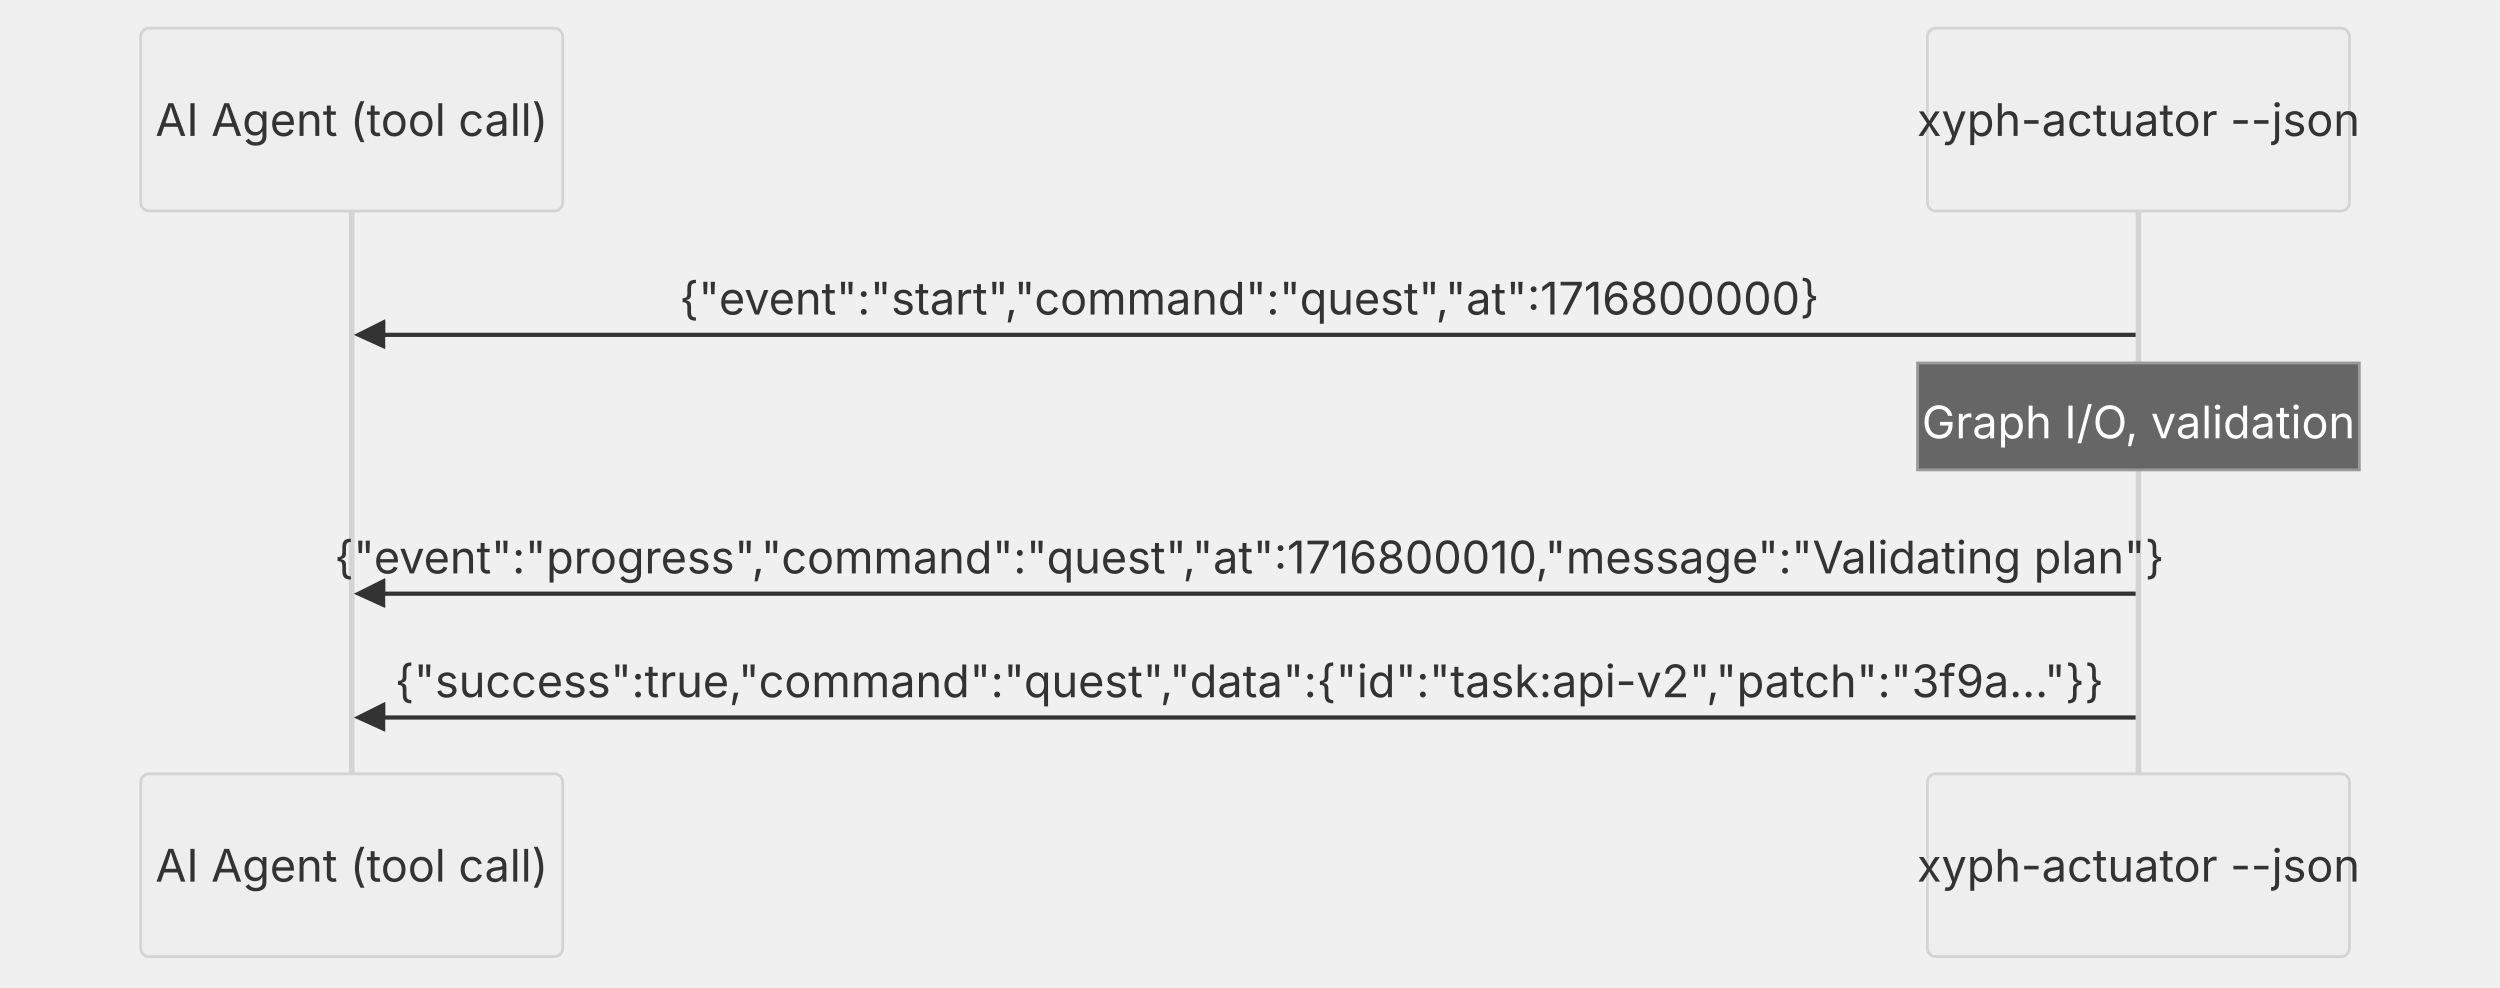
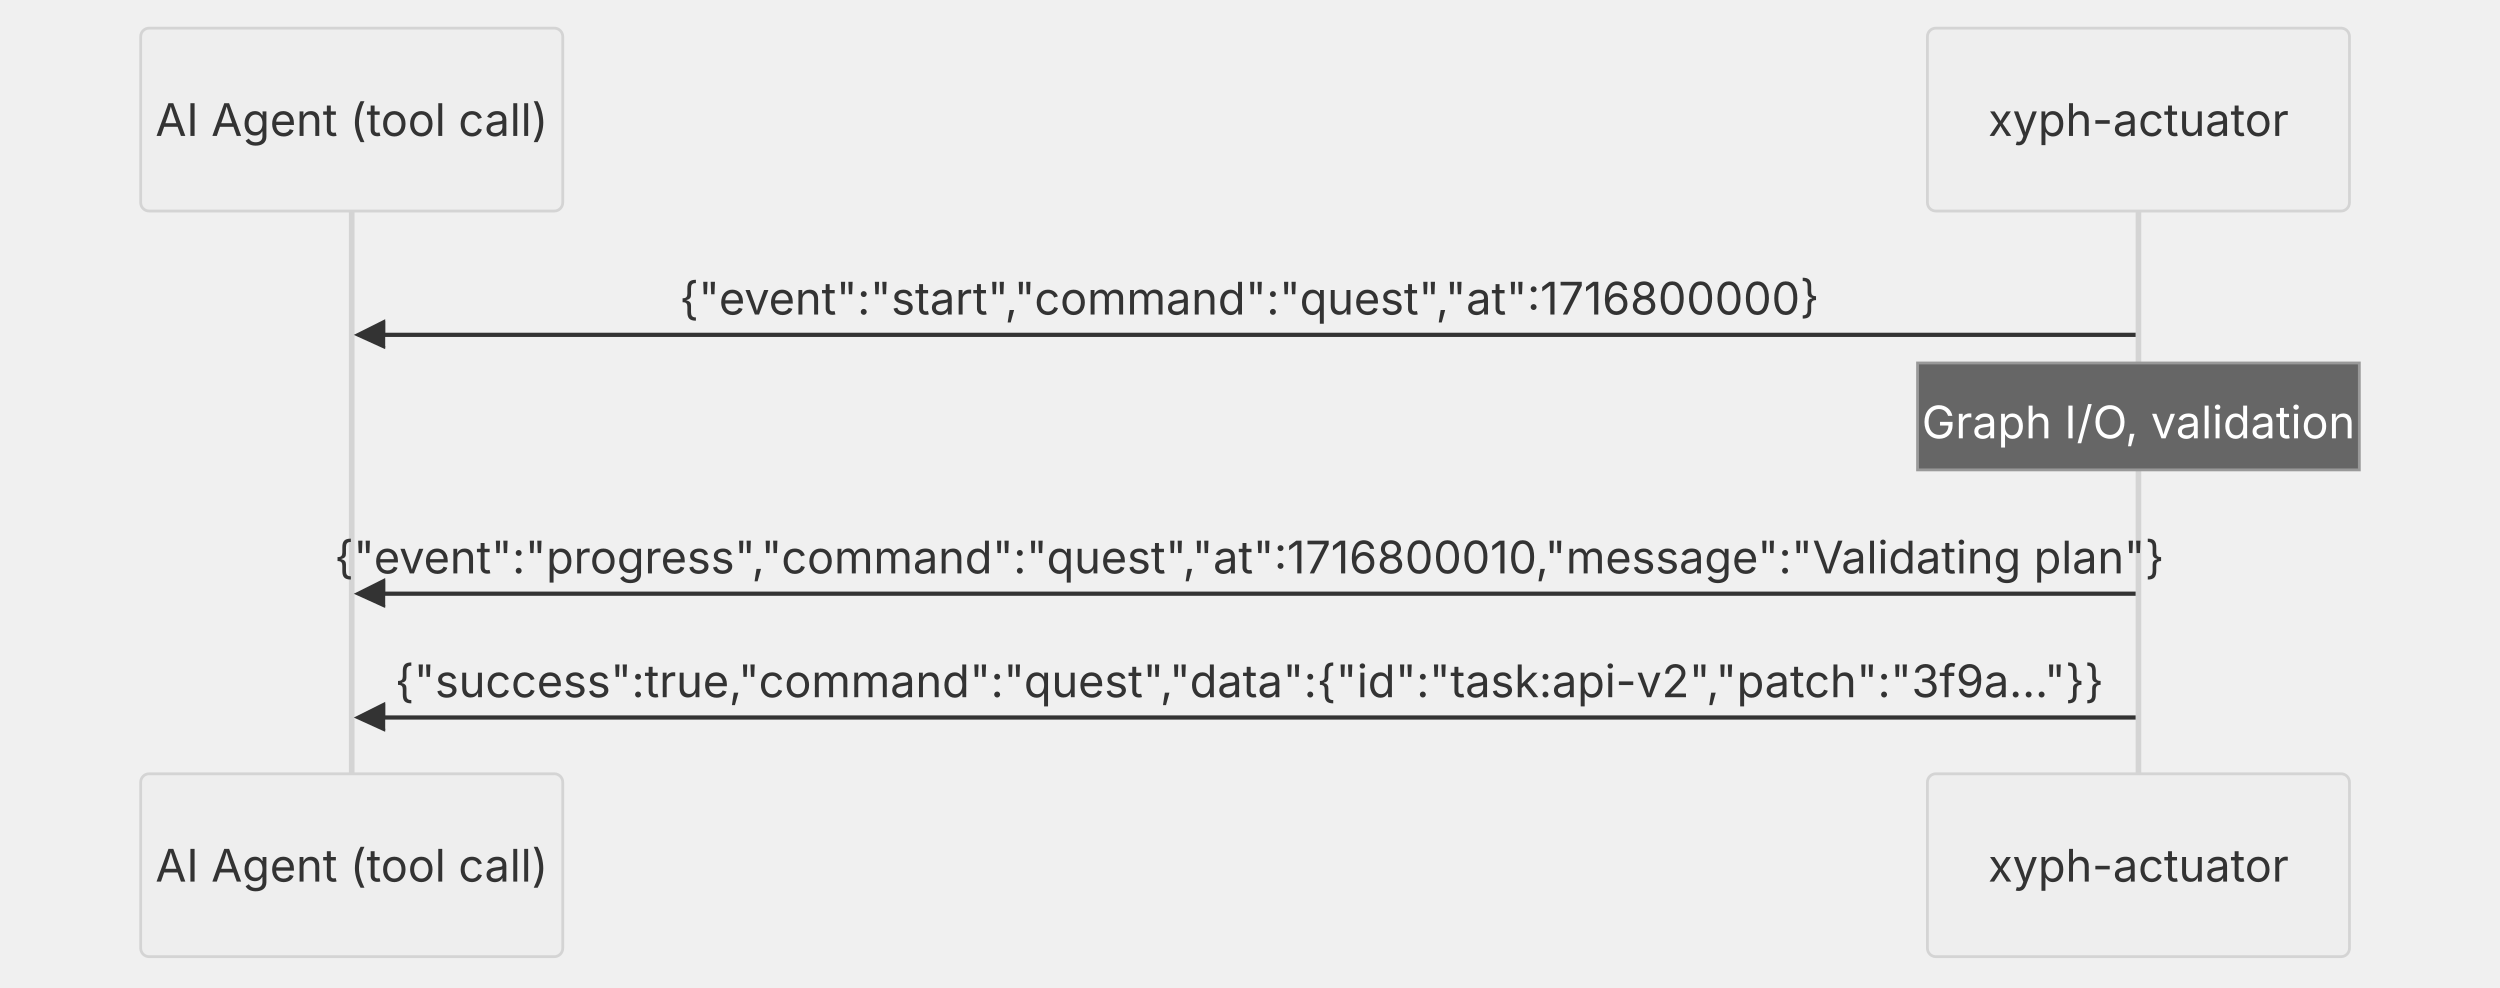
<svg xmlns="http://www.w3.org/2000/svg" id="my-svg" width="100%" style="max-width: 888.5px; background-color: transparent;" viewBox="-50 -10 888.5 351" role="graphics-document document" aria-roledescription="sequence">
  <g>
    <rect x="635" y="265" fill="#eaeaea" stroke="#666" width="150" height="65" name="XYPH" rx="3" ry="3" class="actor actor-bottom" />
    <text x="710" y="297.5" dominant-baseline="central" alignment-baseline="central" class="actor actor-box" style="text-anchor: middle; font-size: 16px; font-weight: 400;">
-       <tspan x="710" dy="0">xyph-actuator --json</tspan>
+       <tspan x="710" dy="0">xyph-actuator</tspan>
    </text>
  </g>
  <g>
    <rect x="0" y="265" fill="#eaeaea" stroke="#666" width="150" height="65" name="AGENT" rx="3" ry="3" class="actor actor-bottom" />
    <text x="75" y="297.5" dominant-baseline="central" alignment-baseline="central" class="actor actor-box" style="text-anchor: middle; font-size: 16px; font-weight: 400;">
      <tspan x="75" dy="0">AI Agent (tool call)</tspan>
    </text>
  </g>
  <g>
    <line id="actor1" x1="710" y1="65" x2="710" y2="265" class="actor-line 200" stroke-width="0.5px" stroke="#999" name="XYPH" data-et="life-line" data-id="XYPH" />
    <g id="root-1" data-et="participant" data-type="participant" data-id="XYPH">
      <rect x="635" y="0" fill="#eaeaea" stroke="#666" width="150" height="65" name="XYPH" rx="3" ry="3" class="actor actor-top" />
      <text x="710" y="32.5" dominant-baseline="central" alignment-baseline="central" class="actor actor-box" style="text-anchor: middle; font-size: 16px; font-weight: 400;">
-         <tspan x="710" dy="0">xyph-actuator --json</tspan>
+         <tspan x="710" dy="0">xyph-actuator</tspan>
      </text>
    </g>
  </g>
  <g>
    <line id="actor0" x1="75" y1="65" x2="75" y2="265" class="actor-line 200" stroke-width="0.5px" stroke="#999" name="AGENT" data-et="life-line" data-id="AGENT" />
    <g id="root-0" data-et="participant" data-type="participant" data-id="AGENT">
      <rect x="0" y="0" fill="#eaeaea" stroke="#666" width="150" height="65" name="AGENT" rx="3" ry="3" class="actor actor-top" />
      <text x="75" y="32.5" dominant-baseline="central" alignment-baseline="central" class="actor actor-box" style="text-anchor: middle; font-size: 16px; font-weight: 400;">
        <tspan x="75" dy="0">AI Agent (tool call)</tspan>
      </text>
    </g>
  </g>
  <style>#my-svg{font-family:system-ui,-apple-system,sans-serif;font-size:14px;fill:#000000;}@keyframes edge-animation-frame{from{stroke-dashoffset:0;}}@keyframes dash{to{stroke-dashoffset:0;}}#my-svg .edge-animation-slow{stroke-dasharray:9,5!important;stroke-dashoffset:900;animation:dash 50s linear infinite;stroke-linecap:round;}#my-svg .edge-animation-fast{stroke-dasharray:9,5!important;stroke-dashoffset:900;animation:dash 20s linear infinite;stroke-linecap:round;}#my-svg .error-icon{fill:#552222;}#my-svg .error-text{fill:#552222;stroke:#552222;}#my-svg .edge-thickness-normal{stroke-width:1px;}#my-svg .edge-thickness-thick{stroke-width:3.5px;}#my-svg .edge-pattern-solid{stroke-dasharray:0;}#my-svg .edge-thickness-invisible{stroke-width:0;fill:none;}#my-svg .edge-pattern-dashed{stroke-dasharray:3;}#my-svg .edge-pattern-dotted{stroke-dasharray:2;}#my-svg .marker{fill:#666;stroke:#666;}#my-svg .marker.cross{stroke:#666;}#my-svg svg{font-family:system-ui,-apple-system,sans-serif;font-size:14px;}#my-svg p{margin:0;}#my-svg .actor{stroke:hsl(0, 0%, 83%);fill:#eee;stroke-width:1;}#my-svg rect.actor.outer-path[data-look="neo"]{filter:drop-shadow( 1px 2px 2px rgba(185,185,185,1));}#my-svg rect.note[data-look="neo"]{stroke:#999;fill:#666;filter:drop-shadow( 1px 2px 2px rgba(185,185,185,1));}#my-svg text.actor&gt;tspan{fill:#333;stroke:none;}#my-svg .actor-line{stroke:hsl(0, 0%, 83%);}#my-svg .innerArc{stroke-width:1.5;stroke-dasharray:none;}#my-svg .messageLine0{stroke-width:1.5;stroke-dasharray:none;stroke:#333;}#my-svg .messageLine1{stroke-width:1.5;stroke-dasharray:2,2;stroke:#333;}#my-svg [id$="-arrowhead"] path{fill:#333;stroke:#333;}#my-svg .sequenceNumber{fill:white;}#my-svg [id$="-sequencenumber"]{fill:#333;}#my-svg [id$="-crosshead"] path{fill:#333;stroke:#333;}#my-svg .messageText{fill:#333;stroke:none;}#my-svg .labelBox{stroke:hsl(0, 0%, 83%);fill:#eee;filter:none;}#my-svg .labelText,#my-svg .labelText&gt;tspan{fill:#333;stroke:none;}#my-svg .loopText,#my-svg .loopText&gt;tspan{fill:#333;stroke:none;}#my-svg .sectionTitle,#my-svg .sectionTitle&gt;tspan{fill:#333;stroke:none;}#my-svg .loopLine{stroke-width:2px;stroke-dasharray:2,2;stroke:hsl(0, 0%, 83%);fill:hsl(0, 0%, 83%);}#my-svg .note{stroke:#999;fill:#666;}#my-svg .noteText,#my-svg .noteText&gt;tspan{fill:#fff;stroke:none;font-weight:normal;}#my-svg .activation0{fill:#f4f4f4;stroke:#666;}#my-svg .activation1{fill:#f4f4f4;stroke:#666;}#my-svg .activation2{fill:#f4f4f4;stroke:#666;}#my-svg .actorPopupMenu{position:absolute;}#my-svg .actorPopupMenuPanel{position:absolute;fill:#eee;box-shadow:0px 8px 16px 0px rgba(0,0,0,0.2);filter:drop-shadow(3px 5px 2px rgb(0 0 0 / 0.4));}#my-svg .actor-man circle,#my-svg line{fill:#eee;stroke-width:2px;}#my-svg g rect.rect{filter:drop-shadow( 1px 2px 2px rgba(185,185,185,1));stroke:#999;}#my-svg .node .neo-node{stroke:#999;}#my-svg [data-look="neo"].node rect,#my-svg [data-look="neo"].cluster rect,#my-svg [data-look="neo"].node polygon{stroke:url(#my-svg-gradient);filter:drop-shadow( 1px 2px 2px rgba(185,185,185,1));}#my-svg [data-look="neo"].node path{stroke:url(#my-svg-gradient);stroke-width:1px;}#my-svg [data-look="neo"].node .outer-path{filter:drop-shadow( 1px 2px 2px rgba(185,185,185,1));}#my-svg [data-look="neo"].node .neo-line path{stroke:#999;filter:none;}#my-svg [data-look="neo"].node circle{stroke:url(#my-svg-gradient);filter:drop-shadow( 1px 2px 2px rgba(185,185,185,1));}#my-svg [data-look="neo"].node circle .state-start{fill:#000000;}#my-svg [data-look="neo"].icon-shape .icon{fill:url(#my-svg-gradient);filter:drop-shadow( 1px 2px 2px rgba(185,185,185,1));}#my-svg [data-look="neo"].icon-shape .icon-neo path{stroke:url(#my-svg-gradient);filter:drop-shadow( 1px 2px 2px rgba(185,185,185,1));}#my-svg :root{--mermaid-font-family:"trebuchet ms",verdana,arial,sans-serif;}</style>
  <g />
  <defs>
    <symbol id="my-svg-computer" width="24" height="24">
      <path transform="scale(.5)" d="M2 2v13h20v-13h-20zm18 11h-16v-9h16v9zm-10.228 6l.466-1h3.524l.467 1h-4.457zm14.228 3h-24l2-6h2.104l-1.33 4h18.45l-1.297-4h2.073l2 6zm-5-10h-14v-7h14v7z" />
    </symbol>
  </defs>
  <defs>
    <symbol id="my-svg-database" fill-rule="evenodd" clip-rule="evenodd">
      <path transform="scale(.5)" d="M12.258.001l.256.004.255.005.253.008.251.01.249.012.247.015.246.016.242.019.241.02.239.023.236.024.233.027.231.028.229.031.225.032.223.034.22.036.217.038.214.04.211.041.208.043.205.045.201.046.198.048.194.05.191.051.187.053.183.054.18.056.175.057.172.059.168.06.163.061.16.063.155.064.15.066.074.033.073.033.071.034.07.034.069.035.068.035.067.035.066.035.064.036.064.036.062.036.06.036.06.037.058.037.058.037.055.038.055.038.053.038.052.038.051.039.05.039.048.039.047.039.045.04.044.04.043.04.041.04.04.041.039.041.037.041.036.041.034.041.033.042.032.042.03.042.029.042.027.042.026.043.024.043.023.043.021.043.02.043.018.044.017.043.015.044.013.044.012.044.011.045.009.044.007.045.006.045.004.045.002.045.001.045v17l-.001.045-.002.045-.004.045-.006.045-.007.045-.009.044-.011.045-.012.044-.013.044-.015.044-.017.043-.018.044-.02.043-.021.043-.023.043-.024.043-.026.043-.027.042-.029.042-.03.042-.032.042-.033.042-.034.041-.036.041-.037.041-.039.041-.04.041-.041.04-.043.04-.044.04-.045.04-.047.039-.048.039-.05.039-.051.039-.052.038-.053.038-.055.038-.055.038-.058.037-.058.037-.06.037-.06.036-.062.036-.064.036-.064.036-.066.035-.067.035-.068.035-.069.035-.07.034-.071.034-.073.033-.074.033-.15.066-.155.064-.16.063-.163.061-.168.06-.172.059-.175.057-.18.056-.183.054-.187.053-.191.051-.194.05-.198.048-.201.046-.205.045-.208.043-.211.041-.214.04-.217.038-.22.036-.223.034-.225.032-.229.031-.231.028-.233.027-.236.024-.239.023-.241.02-.242.019-.246.016-.247.015-.249.012-.251.01-.253.008-.255.005-.256.004-.258.001-.258-.001-.256-.004-.255-.005-.253-.008-.251-.01-.249-.012-.247-.015-.245-.016-.243-.019-.241-.02-.238-.023-.236-.024-.234-.027-.231-.028-.228-.031-.226-.032-.223-.034-.22-.036-.217-.038-.214-.04-.211-.041-.208-.043-.204-.045-.201-.046-.198-.048-.195-.05-.19-.051-.187-.053-.184-.054-.179-.056-.176-.057-.172-.059-.167-.06-.164-.061-.159-.063-.155-.064-.151-.066-.074-.033-.072-.033-.072-.034-.07-.034-.069-.035-.068-.035-.067-.035-.066-.035-.064-.036-.063-.036-.062-.036-.061-.036-.06-.037-.058-.037-.057-.037-.056-.038-.055-.038-.053-.038-.052-.038-.051-.039-.049-.039-.049-.039-.046-.039-.046-.04-.044-.04-.043-.04-.041-.04-.04-.041-.039-.041-.037-.041-.036-.041-.034-.041-.033-.042-.032-.042-.03-.042-.029-.042-.027-.042-.026-.043-.024-.043-.023-.043-.021-.043-.02-.043-.018-.044-.017-.043-.015-.044-.013-.044-.012-.044-.011-.045-.009-.044-.007-.045-.006-.045-.004-.045-.002-.045-.001-.045v-17l.001-.045.002-.045.004-.045.006-.045.007-.045.009-.044.011-.045.012-.044.013-.044.015-.044.017-.043.018-.044.02-.043.021-.043.023-.043.024-.043.026-.043.027-.042.029-.042.03-.042.032-.042.033-.042.034-.041.036-.041.037-.041.039-.041.04-.041.041-.04.043-.04.044-.04.046-.04.046-.039.049-.039.049-.039.051-.039.052-.038.053-.038.055-.038.056-.038.057-.037.058-.037.06-.037.061-.036.062-.036.063-.036.064-.036.066-.035.067-.035.068-.035.069-.035.07-.034.072-.034.072-.033.074-.033.151-.066.155-.064.159-.063.164-.061.167-.06.172-.059.176-.057.179-.056.184-.054.187-.053.19-.051.195-.05.198-.048.201-.046.204-.045.208-.043.211-.041.214-.04.217-.038.22-.036.223-.034.226-.032.228-.031.231-.028.234-.027.236-.024.238-.023.241-.02.243-.019.245-.016.247-.015.249-.012.251-.01.253-.008.255-.005.256-.004.258-.001.258.001zm-9.258 20.499v.01l.001.021.003.021.004.022.005.021.006.022.007.022.009.023.01.022.011.023.012.023.013.023.015.023.016.024.017.023.018.024.019.024.021.024.022.025.023.024.024.025.052.049.056.05.061.051.066.051.07.051.075.051.079.052.084.052.088.052.092.052.097.052.102.051.105.052.11.052.114.051.119.051.123.051.127.05.131.05.135.05.139.048.144.049.147.047.152.047.155.047.16.045.163.045.167.043.171.043.176.041.178.041.183.039.187.039.19.037.194.035.197.035.202.033.204.031.209.03.212.029.216.027.219.025.222.024.226.021.23.02.233.018.236.016.24.015.243.012.246.01.249.008.253.005.256.004.259.001.26-.001.257-.004.254-.005.25-.008.247-.011.244-.012.241-.014.237-.016.233-.018.231-.021.226-.021.224-.024.22-.026.216-.027.212-.028.21-.031.205-.031.202-.034.198-.034.194-.036.191-.037.187-.039.183-.04.179-.04.175-.042.172-.043.168-.044.163-.045.16-.046.155-.046.152-.047.148-.048.143-.049.139-.049.136-.05.131-.05.126-.05.123-.051.118-.052.114-.051.11-.052.106-.052.101-.052.096-.052.092-.052.088-.053.083-.051.079-.052.074-.052.07-.051.065-.051.06-.051.056-.05.051-.05.023-.024.023-.025.021-.024.02-.024.019-.024.018-.024.017-.024.015-.023.014-.024.013-.023.012-.023.01-.023.01-.022.008-.022.006-.022.006-.022.004-.022.004-.021.001-.021.001-.021v-4.127l-.077.055-.08.053-.083.054-.085.053-.087.052-.09.052-.093.051-.095.05-.097.05-.1.049-.102.049-.105.048-.106.047-.109.047-.111.046-.114.045-.115.045-.118.044-.12.043-.122.042-.124.042-.126.041-.128.04-.13.04-.132.038-.134.038-.135.037-.138.037-.139.035-.142.035-.143.034-.144.033-.147.032-.148.031-.15.03-.151.03-.153.029-.154.027-.156.027-.158.026-.159.025-.161.024-.162.023-.163.022-.165.021-.166.02-.167.019-.169.018-.169.017-.171.016-.173.015-.173.014-.175.013-.175.012-.177.011-.178.01-.179.008-.179.008-.181.006-.182.005-.182.004-.184.003-.184.002h-.37l-.184-.002-.184-.003-.182-.004-.182-.005-.181-.006-.179-.008-.179-.008-.178-.01-.176-.011-.176-.012-.175-.013-.173-.014-.172-.015-.171-.016-.17-.017-.169-.018-.167-.019-.166-.02-.165-.021-.163-.022-.162-.023-.161-.024-.159-.025-.157-.026-.156-.027-.155-.027-.153-.029-.151-.03-.15-.03-.148-.031-.146-.032-.145-.033-.143-.034-.141-.035-.14-.035-.137-.037-.136-.037-.134-.038-.132-.038-.13-.04-.128-.04-.126-.041-.124-.042-.122-.042-.12-.044-.117-.043-.116-.045-.113-.045-.112-.046-.109-.047-.106-.047-.105-.048-.102-.049-.1-.049-.097-.05-.095-.05-.093-.052-.09-.051-.087-.052-.085-.053-.083-.054-.08-.054-.077-.054v4.127zm0-5.654v.011l.001.021.003.021.004.021.005.022.006.022.007.022.009.022.01.022.011.023.012.023.013.023.015.024.016.023.017.024.018.024.019.024.021.024.022.024.023.025.024.024.052.05.056.05.061.05.066.051.07.051.075.052.079.051.084.052.088.052.092.052.097.052.102.052.105.052.11.051.114.051.119.052.123.05.127.051.131.05.135.049.139.049.144.048.147.048.152.047.155.046.16.045.163.045.167.044.171.042.176.042.178.04.183.04.187.038.19.037.194.036.197.034.202.033.204.032.209.03.212.028.216.027.219.025.222.024.226.022.23.02.233.018.236.016.24.014.243.012.246.01.249.008.253.006.256.003.259.001.26-.001.257-.003.254-.006.25-.008.247-.01.244-.012.241-.015.237-.016.233-.018.231-.02.226-.022.224-.024.22-.025.216-.027.212-.029.21-.03.205-.032.202-.033.198-.035.194-.036.191-.037.187-.039.183-.039.179-.041.175-.042.172-.043.168-.044.163-.045.16-.045.155-.047.152-.047.148-.048.143-.048.139-.05.136-.049.131-.05.126-.051.123-.051.118-.051.114-.052.11-.052.106-.052.101-.052.096-.052.092-.052.088-.052.083-.052.079-.052.074-.051.07-.052.065-.051.06-.05.056-.051.051-.049.023-.025.023-.024.021-.025.02-.024.019-.024.018-.024.017-.024.015-.023.014-.023.013-.024.012-.022.01-.023.01-.023.008-.022.006-.022.006-.022.004-.021.004-.022.001-.021.001-.021v-4.139l-.077.054-.08.054-.083.054-.085.052-.087.053-.09.051-.093.051-.095.051-.097.05-.1.049-.102.049-.105.048-.106.047-.109.047-.111.046-.114.045-.115.044-.118.044-.12.044-.122.042-.124.042-.126.041-.128.04-.13.039-.132.039-.134.038-.135.037-.138.036-.139.036-.142.035-.143.033-.144.033-.147.033-.148.031-.15.03-.151.03-.153.028-.154.028-.156.027-.158.026-.159.025-.161.024-.162.023-.163.022-.165.021-.166.02-.167.019-.169.018-.169.017-.171.016-.173.015-.173.014-.175.013-.175.012-.177.011-.178.009-.179.009-.179.007-.181.007-.182.005-.182.004-.184.003-.184.002h-.37l-.184-.002-.184-.003-.182-.004-.182-.005-.181-.007-.179-.007-.179-.009-.178-.009-.176-.011-.176-.012-.175-.013-.173-.014-.172-.015-.171-.016-.17-.017-.169-.018-.167-.019-.166-.02-.165-.021-.163-.022-.162-.023-.161-.024-.159-.025-.157-.026-.156-.027-.155-.028-.153-.028-.151-.03-.15-.03-.148-.031-.146-.033-.145-.033-.143-.033-.141-.035-.14-.036-.137-.036-.136-.037-.134-.038-.132-.039-.13-.039-.128-.04-.126-.041-.124-.042-.122-.043-.12-.043-.117-.044-.116-.044-.113-.046-.112-.046-.109-.046-.106-.047-.105-.048-.102-.049-.1-.049-.097-.05-.095-.051-.093-.051-.09-.051-.087-.053-.085-.052-.083-.054-.08-.054-.077-.054v4.139zm0-5.666v.011l.001.02.003.022.004.021.005.022.006.021.007.022.009.023.01.022.011.023.012.023.013.023.015.023.016.024.017.024.018.023.019.024.021.025.022.024.023.024.024.025.052.05.056.05.061.05.066.051.07.051.075.052.079.051.084.052.088.052.092.052.097.052.102.052.105.051.11.052.114.051.119.051.123.051.127.05.131.05.135.05.139.049.144.048.147.048.152.047.155.046.16.045.163.045.167.043.171.043.176.042.178.04.183.04.187.038.19.037.194.036.197.034.202.033.204.032.209.03.212.028.216.027.219.025.222.024.226.021.23.02.233.018.236.017.24.014.243.012.246.01.249.008.253.006.256.003.259.001.26-.001.257-.003.254-.006.25-.008.247-.01.244-.013.241-.014.237-.016.233-.018.231-.02.226-.022.224-.024.22-.025.216-.027.212-.029.21-.03.205-.032.202-.033.198-.035.194-.036.191-.037.187-.039.183-.039.179-.041.175-.042.172-.043.168-.044.163-.045.16-.045.155-.047.152-.047.148-.048.143-.049.139-.049.136-.049.131-.051.126-.05.123-.051.118-.052.114-.051.11-.052.106-.052.101-.052.096-.052.092-.052.088-.052.083-.052.079-.052.074-.052.07-.051.065-.051.06-.051.056-.05.051-.049.023-.025.023-.025.021-.024.02-.024.019-.024.018-.024.017-.024.015-.023.014-.024.013-.023.012-.023.01-.022.01-.023.008-.022.006-.022.006-.022.004-.022.004-.021.001-.021.001-.021v-4.153l-.077.054-.08.054-.083.053-.085.053-.087.053-.09.051-.093.051-.095.051-.097.05-.1.049-.102.048-.105.048-.106.048-.109.046-.111.046-.114.046-.115.044-.118.044-.12.043-.122.043-.124.042-.126.041-.128.04-.13.039-.132.039-.134.038-.135.037-.138.036-.139.036-.142.034-.143.034-.144.033-.147.032-.148.032-.15.03-.151.03-.153.028-.154.028-.156.027-.158.026-.159.024-.161.024-.162.023-.163.023-.165.021-.166.02-.167.019-.169.018-.169.017-.171.016-.173.015-.173.014-.175.013-.175.012-.177.01-.178.01-.179.009-.179.007-.181.006-.182.006-.182.004-.184.003-.184.001-.185.001-.185-.001-.184-.001-.184-.003-.182-.004-.182-.006-.181-.006-.179-.007-.179-.009-.178-.01-.176-.01-.176-.012-.175-.013-.173-.014-.172-.015-.171-.016-.17-.017-.169-.018-.167-.019-.166-.02-.165-.021-.163-.023-.162-.023-.161-.024-.159-.024-.157-.026-.156-.027-.155-.028-.153-.028-.151-.03-.15-.03-.148-.032-.146-.032-.145-.033-.143-.034-.141-.034-.14-.036-.137-.036-.136-.037-.134-.038-.132-.039-.13-.039-.128-.041-.126-.041-.124-.041-.122-.043-.12-.043-.117-.044-.116-.044-.113-.046-.112-.046-.109-.046-.106-.048-.105-.048-.102-.048-.1-.05-.097-.049-.095-.051-.093-.051-.09-.052-.087-.052-.085-.053-.083-.053-.08-.054-.077-.054v4.153zm8.74-8.179l-.257.004-.254.005-.25.008-.247.011-.244.012-.241.014-.237.016-.233.018-.231.021-.226.022-.224.023-.22.026-.216.027-.212.028-.21.031-.205.032-.202.033-.198.034-.194.036-.191.038-.187.038-.183.04-.179.041-.175.042-.172.043-.168.043-.163.045-.16.046-.155.046-.152.048-.148.048-.143.048-.139.049-.136.05-.131.05-.126.051-.123.051-.118.051-.114.052-.11.052-.106.052-.101.052-.096.052-.092.052-.088.052-.083.052-.079.052-.074.051-.07.052-.065.051-.06.05-.056.05-.051.05-.023.025-.023.024-.021.024-.02.025-.019.024-.018.024-.017.023-.015.024-.014.023-.013.023-.012.023-.01.023-.01.022-.008.022-.006.023-.006.021-.004.022-.004.021-.001.021-.001.021.001.021.001.021.004.021.004.022.006.021.006.023.008.022.01.022.01.023.012.023.013.023.014.023.015.024.017.023.018.024.019.024.02.025.021.024.023.024.023.025.051.05.056.05.06.05.065.051.07.052.074.051.079.052.083.052.088.052.092.052.096.052.101.052.106.052.11.052.114.052.118.051.123.051.126.051.131.05.136.05.139.049.143.048.148.048.152.048.155.046.16.046.163.045.168.043.172.043.175.042.179.041.183.04.187.038.191.038.194.036.198.034.202.033.205.032.21.031.212.028.216.027.22.026.224.023.226.022.231.021.233.018.237.016.241.014.244.012.247.011.25.008.254.005.257.004.26.001.26-.001.257-.004.254-.005.25-.008.247-.011.244-.012.241-.014.237-.016.233-.018.231-.021.226-.022.224-.023.22-.026.216-.027.212-.028.21-.031.205-.032.202-.033.198-.034.194-.036.191-.038.187-.038.183-.04.179-.041.175-.042.172-.043.168-.043.163-.045.16-.046.155-.046.152-.048.148-.048.143-.048.139-.049.136-.05.131-.05.126-.051.123-.051.118-.051.114-.052.11-.052.106-.052.101-.052.096-.052.092-.052.088-.052.083-.052.079-.052.074-.051.07-.052.065-.051.06-.05.056-.05.051-.05.023-.025.023-.024.021-.024.02-.025.019-.024.018-.024.017-.023.015-.024.014-.023.013-.023.012-.023.01-.023.01-.022.008-.022.006-.023.006-.021.004-.022.004-.021.001-.021.001-.021-.001-.021-.001-.021-.004-.021-.004-.022-.006-.021-.006-.023-.008-.022-.01-.022-.01-.023-.012-.023-.013-.023-.014-.023-.015-.024-.017-.023-.018-.024-.019-.024-.02-.025-.021-.024-.023-.024-.023-.025-.051-.05-.056-.05-.06-.05-.065-.051-.07-.052-.074-.051-.079-.052-.083-.052-.088-.052-.092-.052-.096-.052-.101-.052-.106-.052-.11-.052-.114-.052-.118-.051-.123-.051-.126-.051-.131-.05-.136-.05-.139-.049-.143-.048-.148-.048-.152-.048-.155-.046-.16-.046-.163-.045-.168-.043-.172-.043-.175-.042-.179-.041-.183-.04-.187-.038-.191-.038-.194-.036-.198-.034-.202-.033-.205-.032-.21-.031-.212-.028-.216-.027-.22-.026-.224-.023-.226-.022-.231-.021-.233-.018-.237-.016-.241-.014-.244-.012-.247-.011-.25-.008-.254-.005-.257-.004-.26-.001-.26.001z" />
    </symbol>
  </defs>
  <defs>
    <symbol id="my-svg-clock" width="24" height="24">
      <path transform="scale(.5)" d="M12 2c5.514 0 10 4.486 10 10s-4.486 10-10 10-10-4.486-10-10 4.486-10 10-10zm0-2c-6.627 0-12 5.373-12 12s5.373 12 12 12 12-5.373 12-12-5.373-12-12-12zm5.848 12.459c.202.038.202.333.001.372-1.907.361-6.045 1.111-6.547 1.111-.719 0-1.301-.582-1.301-1.301 0-.512.77-5.447 1.125-7.445.034-.192.312-.181.343.014l.985 6.238 5.394 1.011z" />
    </symbol>
  </defs>
  <defs>
    <marker id="my-svg-arrowhead" refX="7.9" refY="5" markerUnits="userSpaceOnUse" markerWidth="12" markerHeight="12" orient="auto-start-reverse">
      <path d="M -1 0 L 10 5 L 0 10 z" />
    </marker>
  </defs>
  <defs>
    <marker id="my-svg-crosshead" markerWidth="15" markerHeight="8" orient="auto" refX="4" refY="4.5">
      <path fill="none" stroke="#000000" stroke-width="1pt" d="M 1,2 L 6,7 M 6,2 L 1,7" style="stroke-dasharray: 0, 0;" />
    </marker>
  </defs>
  <defs>
    <marker id="my-svg-filled-head" refX="15.5" refY="7" markerWidth="20" markerHeight="28" orient="auto">
      <path d="M 18,7 L9,13 L14,7 L9,1 Z" />
    </marker>
  </defs>
  <defs>
    <marker id="my-svg-sequencenumber" refX="15" refY="15" markerWidth="60" markerHeight="40" orient="auto">
      <circle cx="15" cy="15" r="6" />
    </marker>
  </defs>
  <defs>
    <marker id="my-svg-solidTopArrowHead" refX="7.9" refY="7.25" markerUnits="userSpaceOnUse" markerWidth="12" markerHeight="12" orient="auto-start-reverse">
      <path d="M 0 0 L 10 8 L 0 8 z" />
    </marker>
  </defs>
  <defs>
    <marker id="my-svg-solidBottomArrowHead" refX="7.9" refY="0.75" markerUnits="userSpaceOnUse" markerWidth="12" markerHeight="12" orient="auto-start-reverse">
      <path d="M 0 0 L 10 0 L 0 8 z" />
    </marker>
  </defs>
  <defs>
    <marker id="my-svg-stickTopArrowHead" refX="7.5" refY="7" markerUnits="userSpaceOnUse" markerWidth="12" markerHeight="12" orient="auto-start-reverse">
      <path d="M 0 0 L 7 7" stroke="black" stroke-width="1.5" fill="none" />
    </marker>
  </defs>
  <defs>
    <marker id="my-svg-stickBottomArrowHead" refX="7.5" refY="0" markerUnits="userSpaceOnUse" markerWidth="12" markerHeight="12" orient="auto-start-reverse">
      <path d="M 0 7 L 7 0" stroke="black" stroke-width="1.5" fill="none" />
    </marker>
  </defs>
  <g data-et="note" data-id="i1">
    <rect x="631.5" y="119" fill="#EDF2AE" stroke="#666" width="157" height="38" class="note" />
    <text x="710" y="124" text-anchor="middle" dominant-baseline="middle" alignment-baseline="middle" class="noteText" dy="1em" style="font-size: 16px; font-weight: 400;">
      <tspan x="710">Graph I/O, validation</tspan>
    </text>
  </g>
  <text x="394" y="80" text-anchor="middle" dominant-baseline="middle" alignment-baseline="middle" class="messageText" dy="1em" style="font-size: 16px; font-weight: 400;">{"event":"start","command":"quest","at":1716800000}</text>
  <line x1="709" y1="109" x2="79" y2="109" class="messageLine0" data-et="message" data-id="i0" data-from="XYPH" data-to="AGENT" stroke-width="2" stroke="none" marker-end="url(#my-svg-arrowhead)" style="fill: none;" />
  <text x="394" y="172" text-anchor="middle" dominant-baseline="middle" alignment-baseline="middle" class="messageText" dy="1em" style="font-size: 16px; font-weight: 400;">{"event":"progress","command":"quest","at":1716800010,"message":"Validating plan"}</text>
  <line x1="709" y1="201" x2="79" y2="201" class="messageLine0" data-et="message" data-id="i2" data-from="XYPH" data-to="AGENT" stroke-width="2" stroke="none" marker-end="url(#my-svg-arrowhead)" style="fill: none;" />
  <text x="394" y="216" text-anchor="middle" dominant-baseline="middle" alignment-baseline="middle" class="messageText" dy="1em" style="font-size: 16px; font-weight: 400;">{"success":true,"command":"quest","data":{"id":"task:api-v2","patch":"3f9a..."}}</text>
  <line x1="709" y1="245" x2="79" y2="245" class="messageLine0" data-et="message" data-id="i3" data-from="XYPH" data-to="AGENT" stroke-width="2" stroke="none" marker-end="url(#my-svg-arrowhead)" style="fill: none;" />
</svg>
